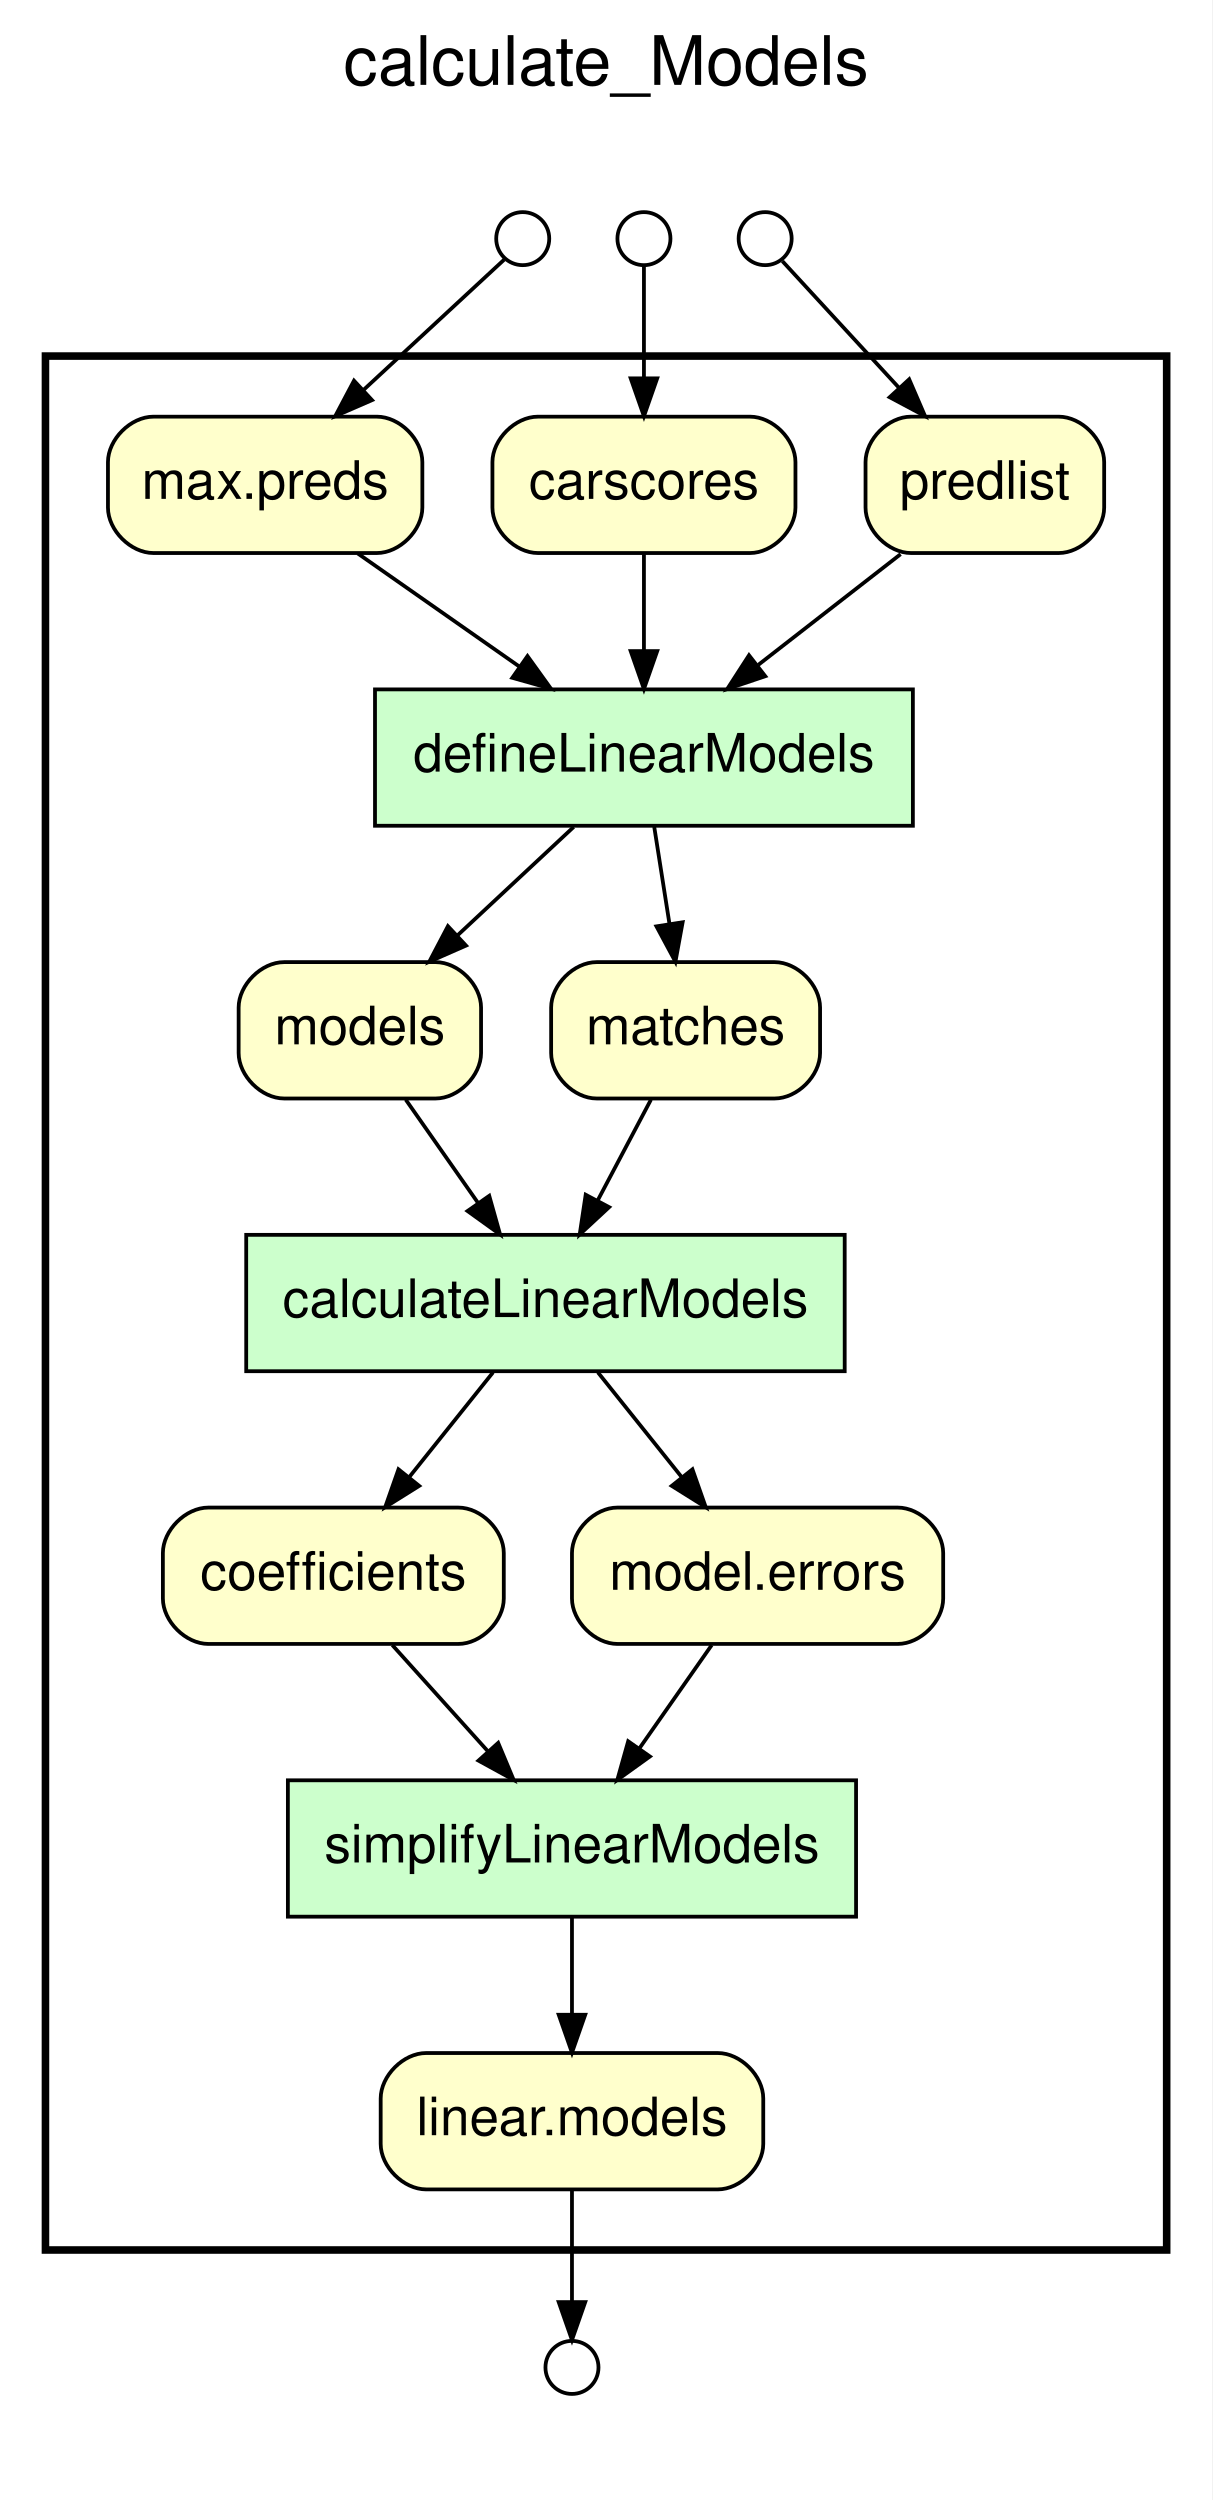
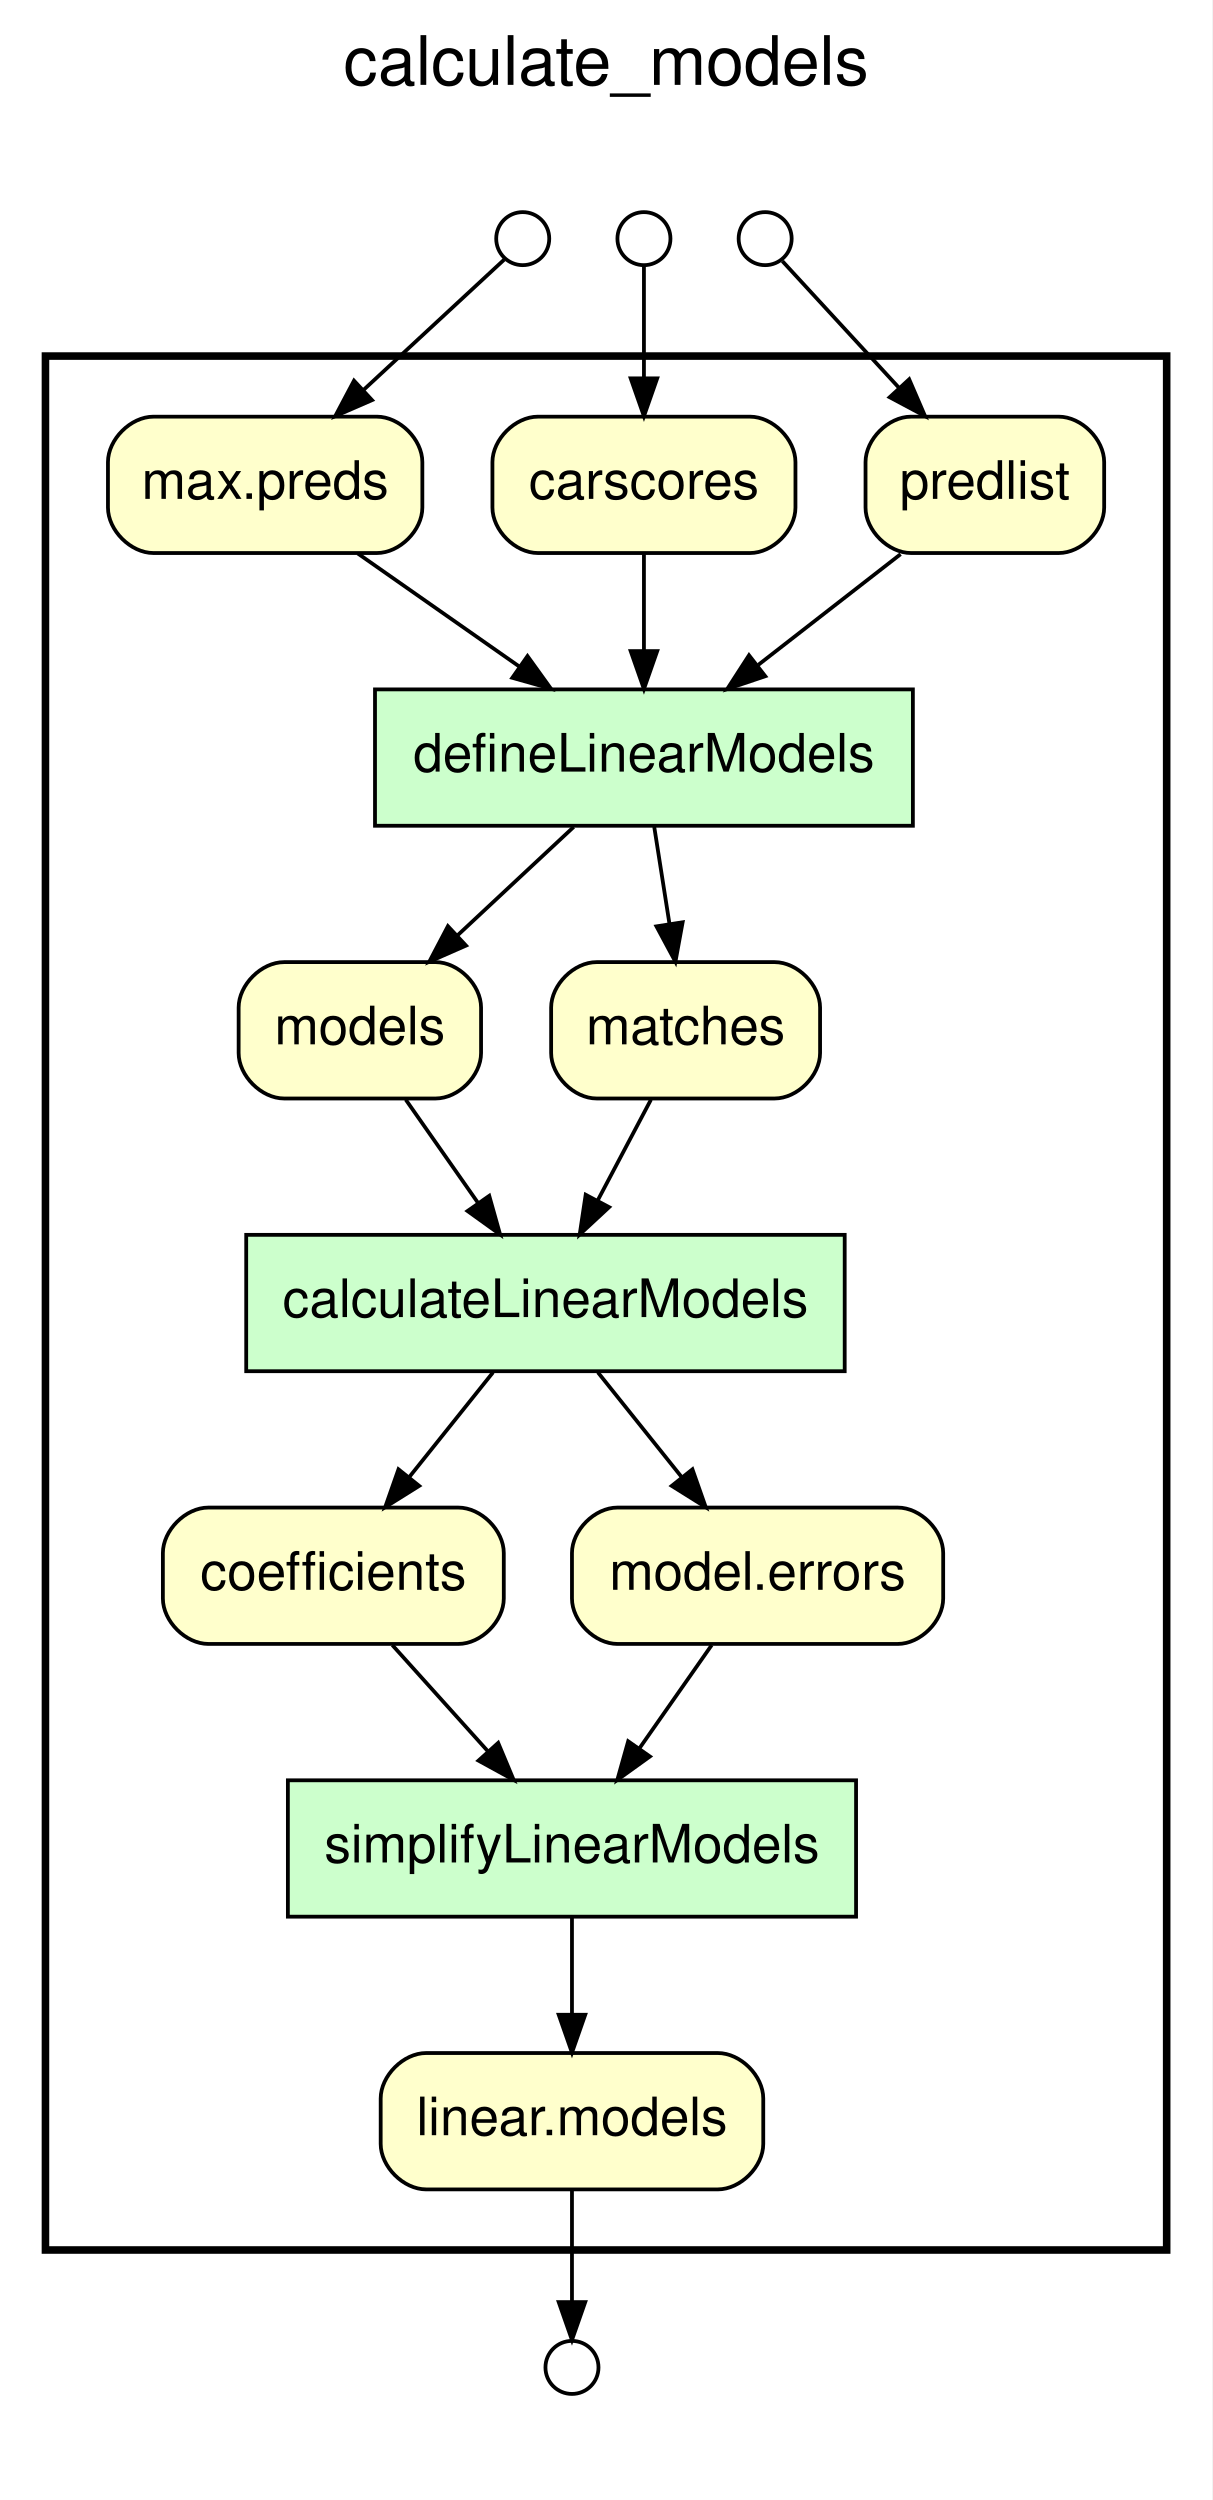
<svg xmlns="http://www.w3.org/2000/svg" width="320pt" height="660pt" viewBox="0.00 0.00 320.00 660.00">
  <g id="graph0" class="graph" transform="scale(1 1) rotate(0) translate(4 656)">
    <polygon fill="white" stroke="none" points="-4,4 -4,-656 316,-656 316,4 -4,4" />
-     <text text-anchor="middle" x="156" y="-633.6" font-family="Helvetica,sans-Serif" font-size="18.00">calculate_Models</text>
+     <text text-anchor="middle" x="156" y="-633.6" font-family="Helvetica,sans-Serif" font-size="18.00">calculate_models</text>
    <g id="clust1" class="cluster">
      <polygon fill="none" stroke="black" stroke-width="2" points="8,-62 8,-562 304,-562 304,-62 8,-62" />
    </g>
    <g id="clust2" class="cluster">
      <polygon fill="none" stroke="black" stroke-width="0" points="16,-70 16,-554 296,-554 296,-70 16,-70" />
    </g>
    <g id="clust3" class="cluster">
      <polygon fill="none" stroke="black" stroke-width="0" points="111,-570 111,-616 221,-616 221,-570 111,-570" />
    </g>
    <g id="clust4" class="cluster">
      <polygon fill="none" stroke="black" stroke-width="0" points="119,-578 119,-608 213,-608 213,-578 119,-578" />
    </g>
    <g id="clust5" class="cluster">
      <polygon fill="none" stroke="black" stroke-width="0" points="124,-8 124,-54 170,-54 170,-8 124,-8" />
    </g>
    <g id="clust6" class="cluster">
      <polygon fill="none" stroke="black" stroke-width="0" points="132,-16 132,-46 162,-46 162,-16 132,-16" />
    </g>
    <g id="node1" class="node">
      <polygon fill="#ccffcc" stroke="black" points="237,-474 95,-474 95,-438 237,-438 237,-474" />
      <text text-anchor="middle" x="166" y="-452.3" font-family="Helvetica,sans-Serif" font-size="14.00">defineLinearModels</text>
    </g>
    <g id="node8" class="node">
      <path fill="#ffffcc" stroke="black" d="M111,-402C111,-402 71,-402 71,-402 65,-402 59,-396 59,-390 59,-390 59,-378 59,-378 59,-372 65,-366 71,-366 71,-366 111,-366 111,-366 117,-366 123,-372 123,-378 123,-378 123,-390 123,-390 123,-396 117,-402 111,-402" />
      <text text-anchor="middle" x="91" y="-380.3" font-family="Helvetica,sans-Serif" font-size="14.00">models</text>
    </g>
    <g id="edge1" class="edge">
      <path fill="none" stroke="black" d="M147.461,-437.697C138.197,-429.05 126.838,-418.449 116.743,-409.027" />
      <polygon fill="black" stroke="black" points="119.025,-406.369 109.326,-402.104 114.249,-411.486 119.025,-406.369" />
    </g>
    <g id="node9" class="node">
      <path fill="#ffffcc" stroke="black" d="M200.5,-402C200.5,-402 153.5,-402 153.5,-402 147.5,-402 141.5,-396 141.5,-390 141.5,-390 141.5,-378 141.5,-378 141.5,-372 147.5,-366 153.5,-366 153.5,-366 200.5,-366 200.5,-366 206.5,-366 212.5,-372 212.5,-378 212.5,-378 212.5,-390 212.5,-390 212.5,-396 206.5,-402 200.5,-402" />
      <text text-anchor="middle" x="177" y="-380.3" font-family="Helvetica,sans-Serif" font-size="14.00">matches</text>
    </g>
    <g id="edge2" class="edge">
      <path fill="none" stroke="black" d="M168.719,-437.697C169.931,-429.983 171.388,-420.712 172.739,-412.112" />
      <polygon fill="black" stroke="black" points="176.217,-412.526 174.312,-402.104 169.302,-411.44 176.217,-412.526" />
    </g>
    <g id="node2" class="node">
      <polygon fill="#ccffcc" stroke="black" points="219,-330 61,-330 61,-294 219,-294 219,-330" />
      <text text-anchor="middle" x="140" y="-308.3" font-family="Helvetica,sans-Serif" font-size="14.00">calculateLinearModels</text>
    </g>
    <g id="node10" class="node">
      <path fill="#ffffcc" stroke="black" d="M117,-258C117,-258 51,-258 51,-258 45,-258 39,-252 39,-246 39,-246 39,-234 39,-234 39,-228 45,-222 51,-222 51,-222 117,-222 117,-222 123,-222 129,-228 129,-234 129,-234 129,-246 129,-246 129,-252 123,-258 117,-258" />
      <text text-anchor="middle" x="84" y="-236.3" font-family="Helvetica,sans-Serif" font-size="14.00">coefficients</text>
    </g>
    <g id="edge6" class="edge">
      <path fill="none" stroke="black" d="M126.157,-293.697C119.511,-285.389 111.422,-275.277 104.113,-266.141" />
      <polygon fill="black" stroke="black" points="106.664,-263.727 97.683,-258.104 101.197,-268.099 106.664,-263.727" />
    </g>
    <g id="node11" class="node">
      <path fill="#ffffcc" stroke="black" d="M233,-258C233,-258 159,-258 159,-258 153,-258 147,-252 147,-246 147,-246 147,-234 147,-234 147,-228 153,-222 159,-222 159,-222 233,-222 233,-222 239,-222 245,-228 245,-234 245,-234 245,-246 245,-246 245,-252 239,-258 233,-258" />
      <text text-anchor="middle" x="196" y="-236.3" font-family="Helvetica,sans-Serif" font-size="14.00">model.errors</text>
    </g>
    <g id="edge7" class="edge">
      <path fill="none" stroke="black" d="M153.843,-293.697C160.489,-285.389 168.578,-275.277 175.887,-266.141" />
      <polygon fill="black" stroke="black" points="178.803,-268.099 182.317,-258.104 173.336,-263.727 178.803,-268.099" />
    </g>
    <g id="node3" class="node">
      <polygon fill="#ccffcc" stroke="black" points="222,-186 72,-186 72,-150 222,-150 222,-186" />
      <text text-anchor="middle" x="147" y="-164.3" font-family="Helvetica,sans-Serif" font-size="14.00">simplifyLinearModels</text>
    </g>
    <g id="node4" class="node">
      <path fill="#ffffcc" stroke="black" d="M185.5,-114C185.5,-114 108.5,-114 108.5,-114 102.5,-114 96.5,-108 96.5,-102 96.5,-102 96.5,-90 96.5,-90 96.5,-84 102.5,-78 108.5,-78 108.5,-78 185.5,-78 185.5,-78 191.5,-78 197.5,-84 197.5,-90 197.5,-90 197.5,-102 197.5,-102 197.5,-108 191.5,-114 185.5,-114" />
      <text text-anchor="middle" x="147" y="-92.3" font-family="Helvetica,sans-Serif" font-size="14.00">linear.models</text>
    </g>
    <g id="edge10" class="edge">
      <path fill="none" stroke="black" d="M147,-149.697C147,-141.983 147,-132.712 147,-124.112" />
      <polygon fill="black" stroke="black" points="150.5,-124.104 147,-114.104 143.5,-124.104 150.5,-124.104" />
    </g>
    <g id="node15" class="node">
      <ellipse fill="#ffffff" stroke="black" cx="147" cy="-31" rx="7" ry="7" />
    </g>
    <g id="edge16" class="edge">
      <path fill="none" stroke="black" d="M147,-77.785C147,-68.666 147,-57.52 147,-48.508" />
      <polygon fill="black" stroke="black" points="150.5,-48.242 147,-38.242 143.5,-48.242 150.5,-48.242" />
    </g>
    <g id="node5" class="node">
      <path fill="#ffffcc" stroke="black" d="M275.5,-546C275.5,-546 236.5,-546 236.5,-546 230.5,-546 224.5,-540 224.5,-534 224.5,-534 224.5,-522 224.5,-522 224.5,-516 230.5,-510 236.5,-510 236.5,-510 275.5,-510 275.5,-510 281.5,-510 287.5,-516 287.5,-522 287.5,-522 287.5,-534 287.5,-534 287.5,-540 281.5,-546 275.5,-546" />
      <text text-anchor="middle" x="256" y="-524.3" font-family="Helvetica,sans-Serif" font-size="14.00">predlist</text>
    </g>
    <g id="edge3" class="edge">
      <path fill="none" stroke="black" d="M233.753,-509.697C222.418,-500.881 208.47,-490.032 196.181,-480.474" />
      <polygon fill="black" stroke="black" points="198.034,-477.481 187.991,-474.104 193.736,-483.007 198.034,-477.481" />
    </g>
    <g id="node6" class="node">
      <path fill="#ffffcc" stroke="black" d="M194,-546C194,-546 138,-546 138,-546 132,-546 126,-540 126,-534 126,-534 126,-522 126,-522 126,-516 132,-510 138,-510 138,-510 194,-510 194,-510 200,-510 206,-516 206,-522 206,-522 206,-534 206,-534 206,-540 200,-546 194,-546" />
      <text text-anchor="middle" x="166" y="-524.3" font-family="Helvetica,sans-Serif" font-size="14.00">carscores</text>
    </g>
    <g id="edge4" class="edge">
      <path fill="none" stroke="black" d="M166,-509.697C166,-501.983 166,-492.712 166,-484.112" />
      <polygon fill="black" stroke="black" points="169.5,-484.104 166,-474.104 162.5,-484.104 169.5,-484.104" />
    </g>
    <g id="node7" class="node">
      <path fill="#ffffcc" stroke="black" d="M95.5,-546C95.5,-546 36.5,-546 36.5,-546 30.5,-546 24.5,-540 24.5,-534 24.5,-534 24.5,-522 24.5,-522 24.5,-516 30.5,-510 36.5,-510 36.5,-510 95.5,-510 95.5,-510 101.5,-510 107.5,-516 107.5,-522 107.5,-522 107.5,-534 107.5,-534 107.5,-540 101.5,-546 95.5,-546" />
      <text text-anchor="middle" x="66" y="-524.3" font-family="Helvetica,sans-Serif" font-size="14.00">max.preds</text>
    </g>
    <g id="edge5" class="edge">
      <path fill="none" stroke="black" d="M90.463,-509.876C103.296,-500.893 119.196,-489.763 133.094,-480.034" />
      <polygon fill="black" stroke="black" points="135.258,-482.792 141.443,-474.19 131.244,-477.057 135.258,-482.792" />
    </g>
    <g id="edge8" class="edge">
      <path fill="none" stroke="black" d="M103.112,-365.697C108.868,-357.474 115.862,-347.483 122.206,-338.421" />
      <polygon fill="black" stroke="black" points="125.16,-340.304 128.027,-330.104 119.425,-336.29 125.16,-340.304" />
    </g>
    <g id="edge9" class="edge">
      <path fill="none" stroke="black" d="M167.854,-365.697C163.597,-357.644 158.444,-347.894 153.734,-338.982" />
      <polygon fill="black" stroke="black" points="156.808,-337.31 149.041,-330.104 150.62,-340.581 156.808,-337.31" />
    </g>
    <g id="edge11" class="edge">
      <path fill="none" stroke="black" d="M99.573,-221.697C107.202,-213.22 116.523,-202.864 124.876,-193.583" />
      <polygon fill="black" stroke="black" points="127.518,-195.879 131.606,-186.104 122.315,-191.196 127.518,-195.879" />
    </g>
    <g id="edge12" class="edge">
      <path fill="none" stroke="black" d="M183.888,-221.697C178.132,-213.474 171.138,-203.483 164.794,-194.421" />
      <polygon fill="black" stroke="black" points="167.575,-192.29 158.973,-186.104 161.84,-196.304 167.575,-192.29" />
    </g>
    <g id="node12" class="node">
      <ellipse fill="#ffffff" stroke="black" cx="198" cy="-593" rx="7" ry="7" />
    </g>
    <g id="edge13" class="edge">
      <path fill="none" stroke="black" d="M202.551,-587.056C209.186,-579.85 221.966,-565.968 233.366,-553.585" />
      <polygon fill="black" stroke="black" points="236.02,-555.87 240.218,-546.142 230.87,-551.129 236.02,-555.87" />
    </g>
    <g id="node13" class="node">
      <ellipse fill="#ffffff" stroke="black" cx="166" cy="-593" rx="7" ry="7" />
    </g>
    <g id="edge14" class="edge">
      <path fill="none" stroke="black" d="M166,-585.729C166,-578.795 166,-567.154 166,-556.215" />
      <polygon fill="black" stroke="black" points="169.5,-556.119 166,-546.119 162.5,-556.119 169.5,-556.119" />
    </g>
    <g id="node14" class="node">
      <ellipse fill="#ffffff" stroke="black" cx="134" cy="-593" rx="7" ry="7" />
    </g>
    <g id="edge15" class="edge">
      <path fill="none" stroke="black" d="M129.11,-587.469C121.35,-580.28 105.683,-565.765 91.9,-552.996" />
      <polygon fill="black" stroke="black" points="94.214,-550.368 84.5,-546.14 89.457,-555.503 94.214,-550.368" />
    </g>
  </g>
</svg>
